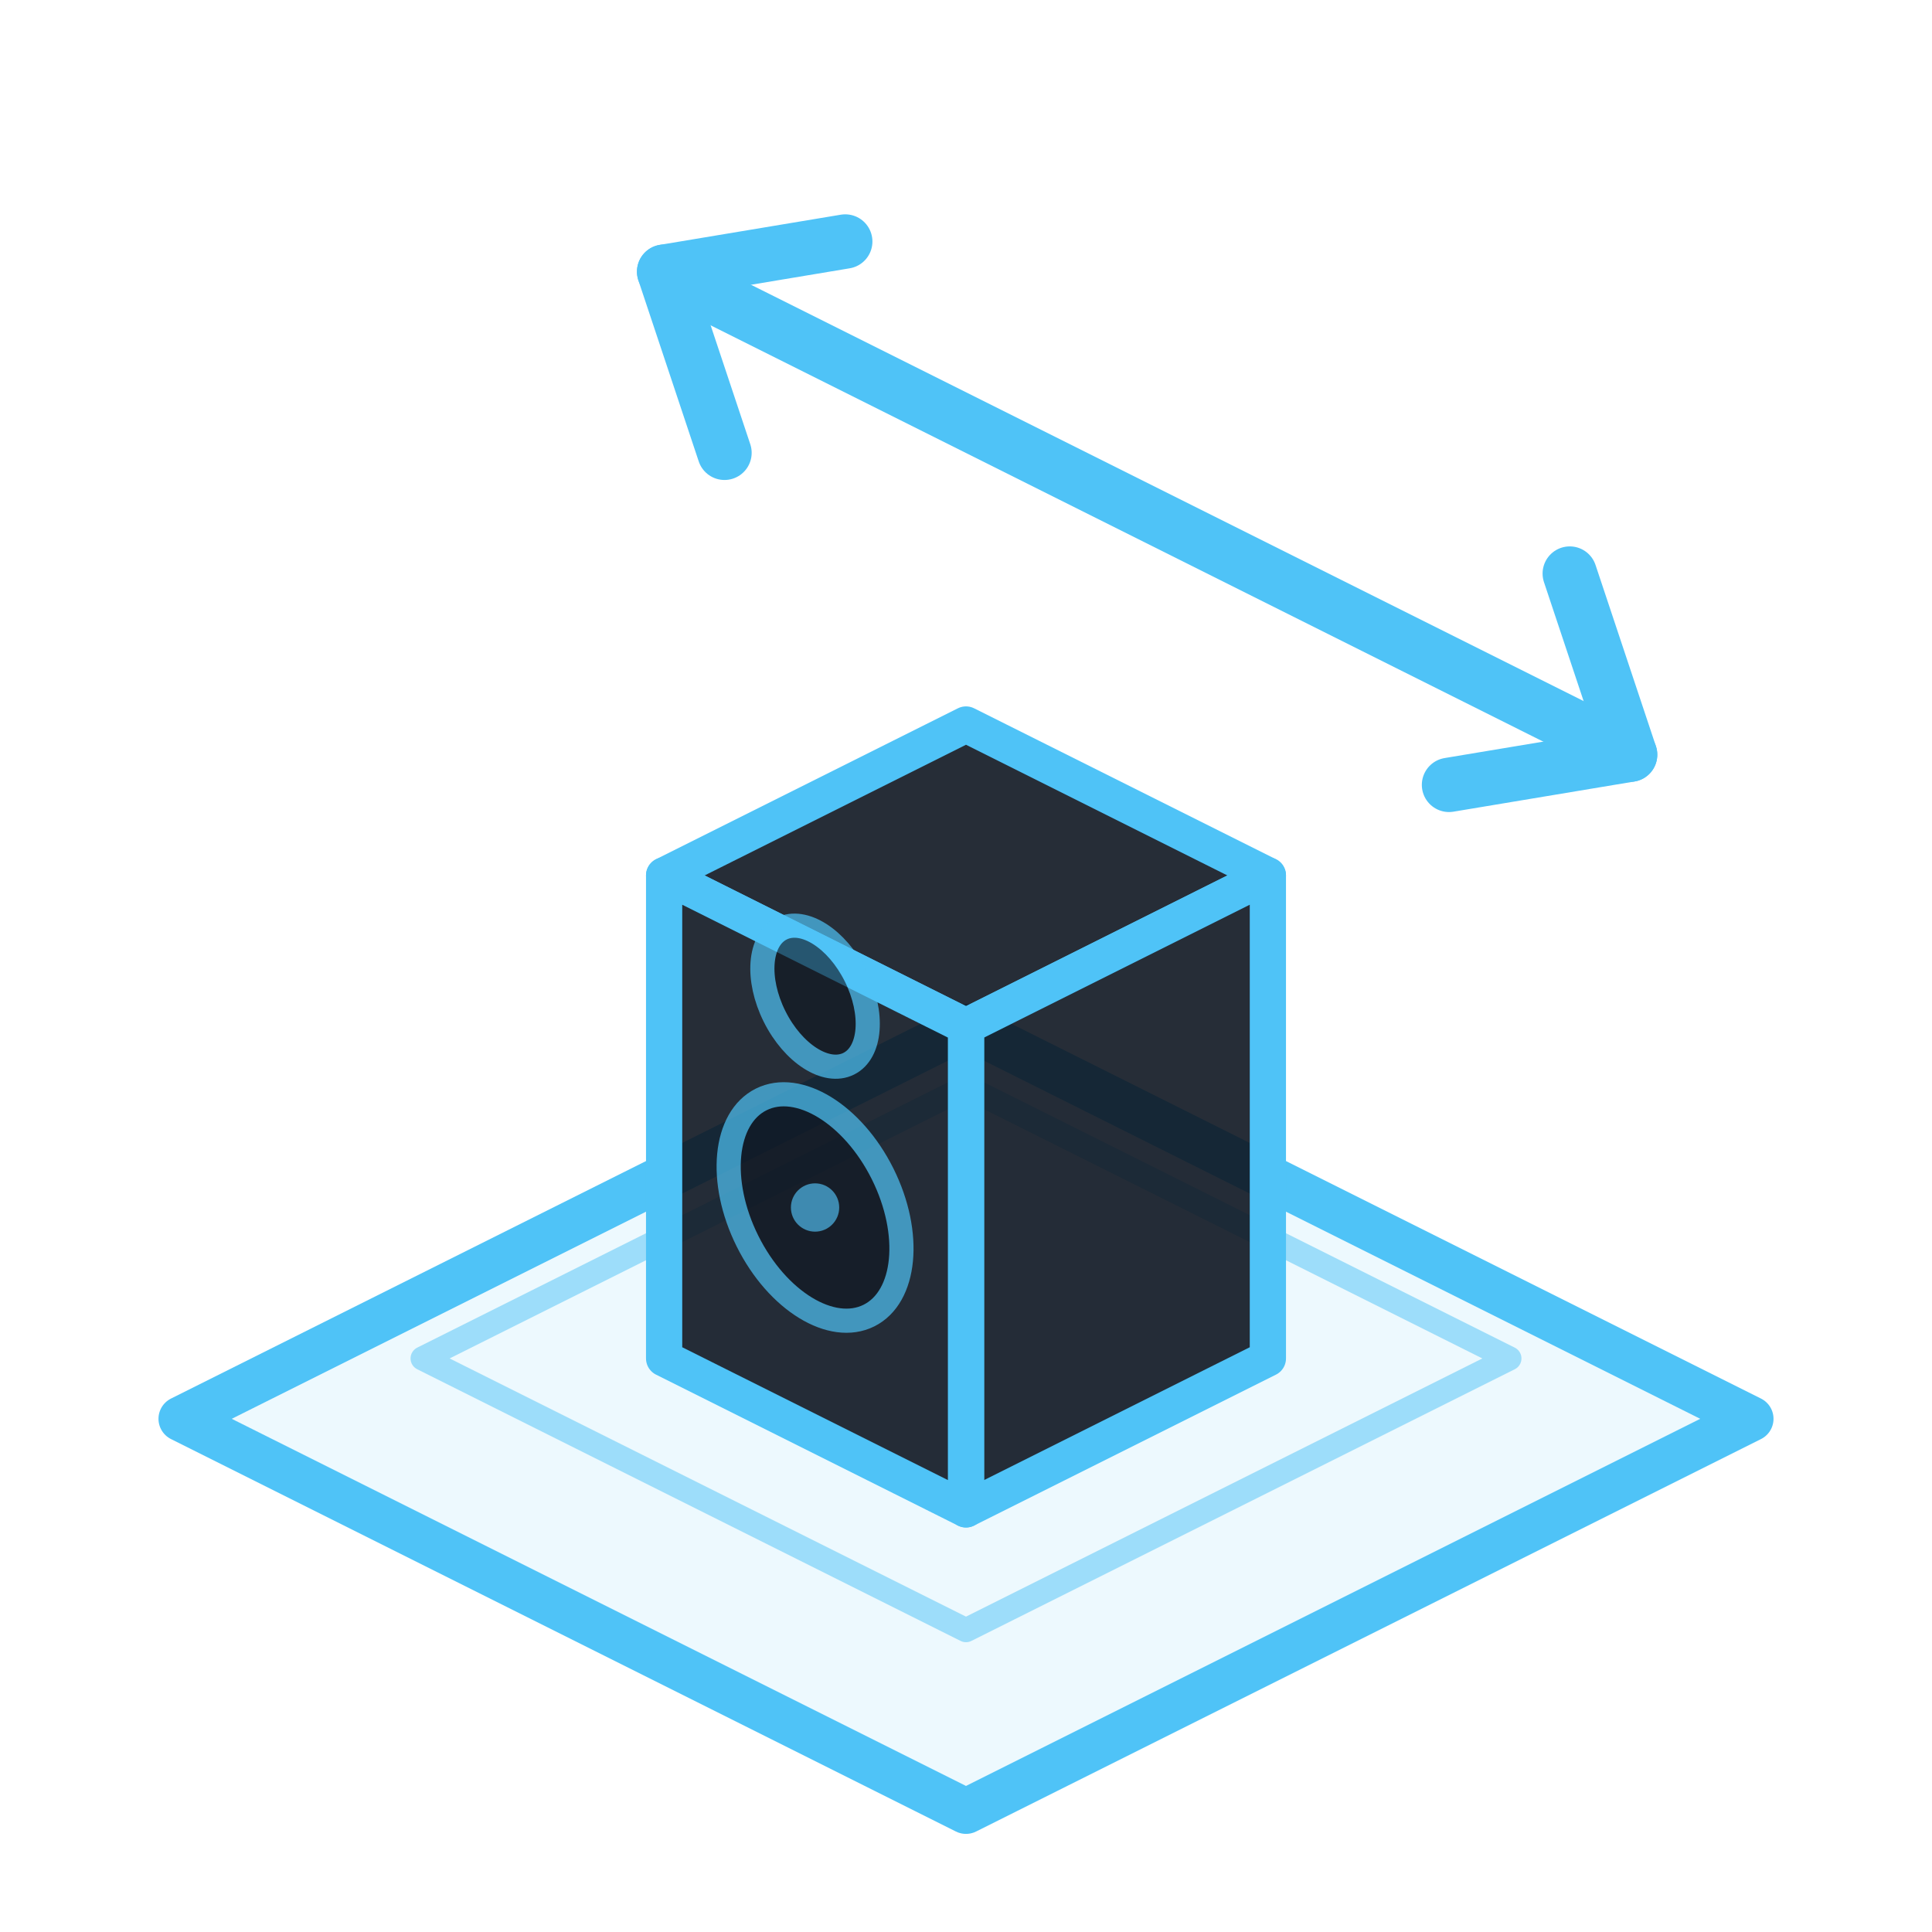
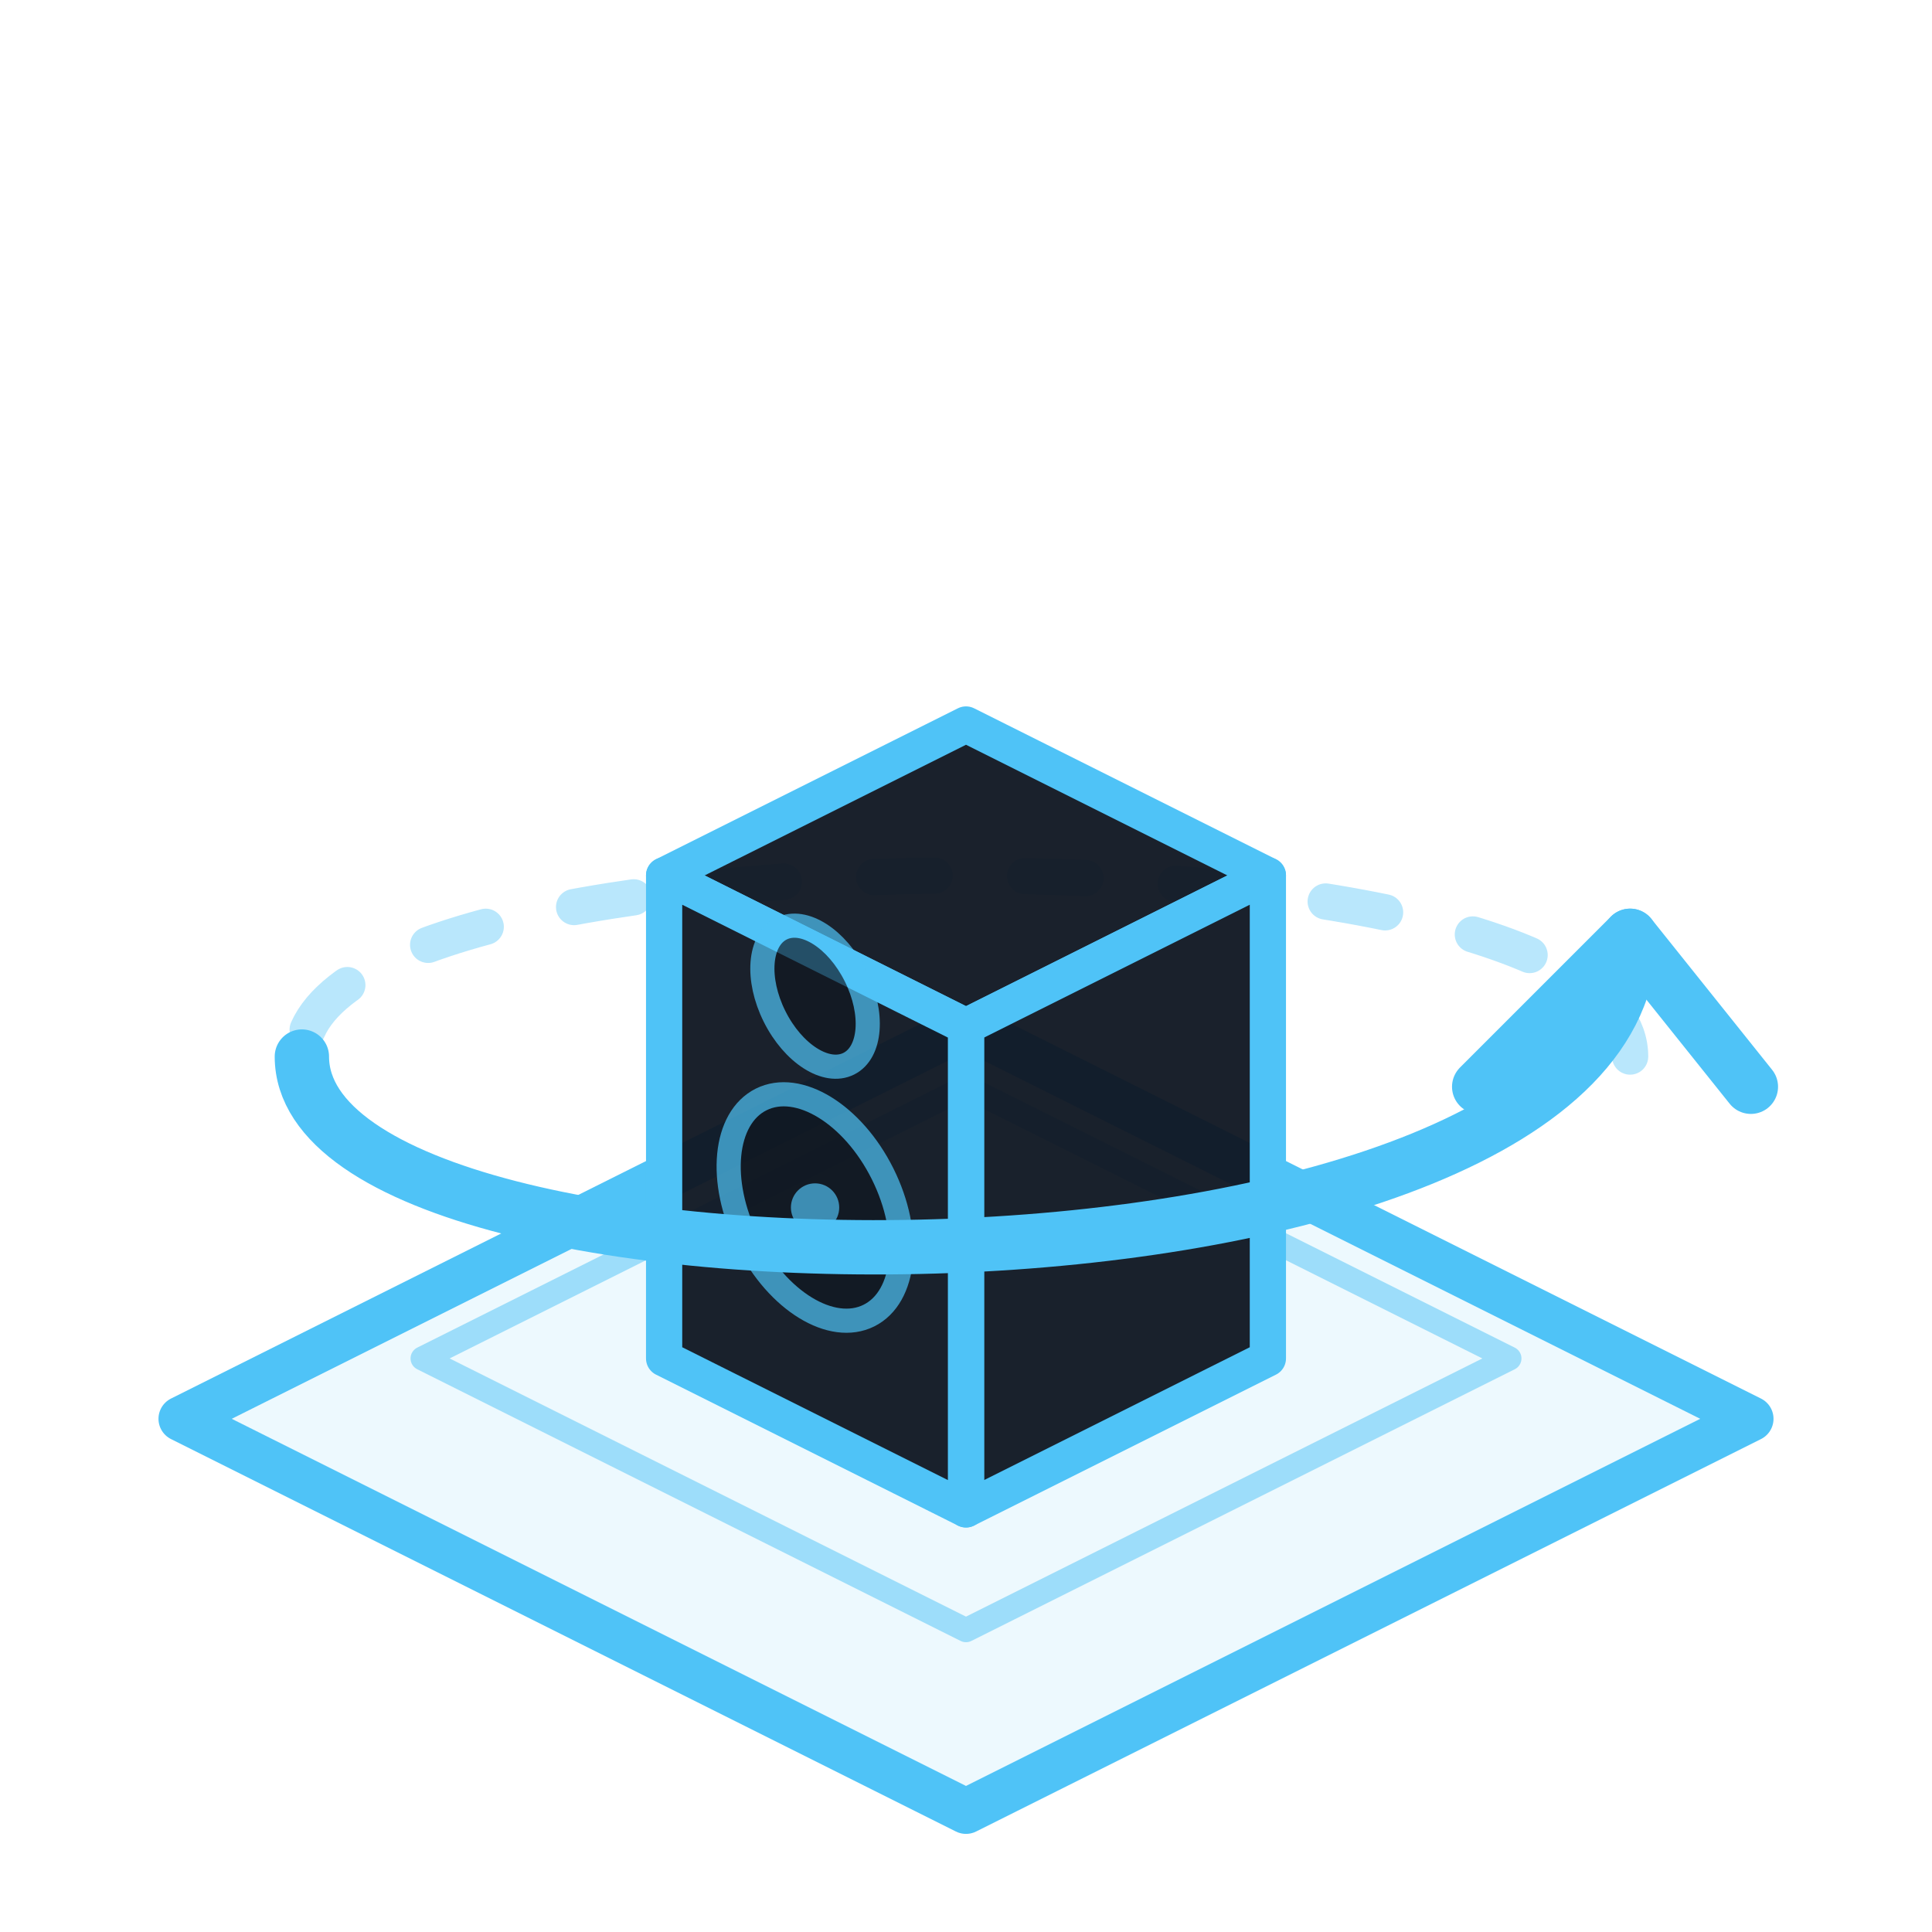
<svg xmlns="http://www.w3.org/2000/svg" width="64" height="64" viewBox="0 0 64 64" fill="none" stroke="#4FC3F7" stroke-width="1.2" stroke-linecap="round" stroke-linejoin="round">
  <polygon points="32,60 6,47 32,34 58,47" fill="#4FC3F7" fill-opacity="0.1" stroke-width="1.5" />
  <polygon points="32,54 14,45 32,36 50,45" stroke="#4FC3F7" stroke-width="0.8" stroke-opacity="0.5" />
-   <g stroke-width="1.2" fill="#0F1722" fill-opacity="0.9">
+   <path d="M 54 35 C 54 27, 10 27, 10 35" stroke-width="1.2" stroke-dasharray="2 3" opacity="0.4" />
+   <g stroke-width="1.2" fill="#0F1722" fill-opacity="0.95">
    <polygon points="32,24 42,29 32,34 22,29" />
    <polygon points="32,34 42,29 42,45 32,50" />
    <polygon points="22,29 32,34 32,50 22,45" />
    <g opacity="0.7" stroke-width="0.8">
      <ellipse cx="27" cy="33" rx="1.5" ry="2.5" transform="rotate(-26.5 27 33)" />
      <ellipse cx="27" cy="40" rx="2.5" ry="4" transform="rotate(-26.5 27 40)" />
      <circle cx="27" cy="40" r="0.8" fill="#4FC3F7" stroke="none" />
    </g>
  </g>
-   <line x1="22" y1="9" x2="54" y2="25" stroke-width="1.8" />
-   <path d="M 28 8 L 22 9 L 24 15" stroke-width="1.8" />
-   <path d="M 48 26 L 54 25 L 52 19" stroke-width="1.8" />
+   <path d="M 10 35 C 10 44, 54 44, 54 31" stroke-width="1.8" />
+   <path d="M 49 36 L 54 31 L 58 36" stroke-width="1.8" />
</svg>
